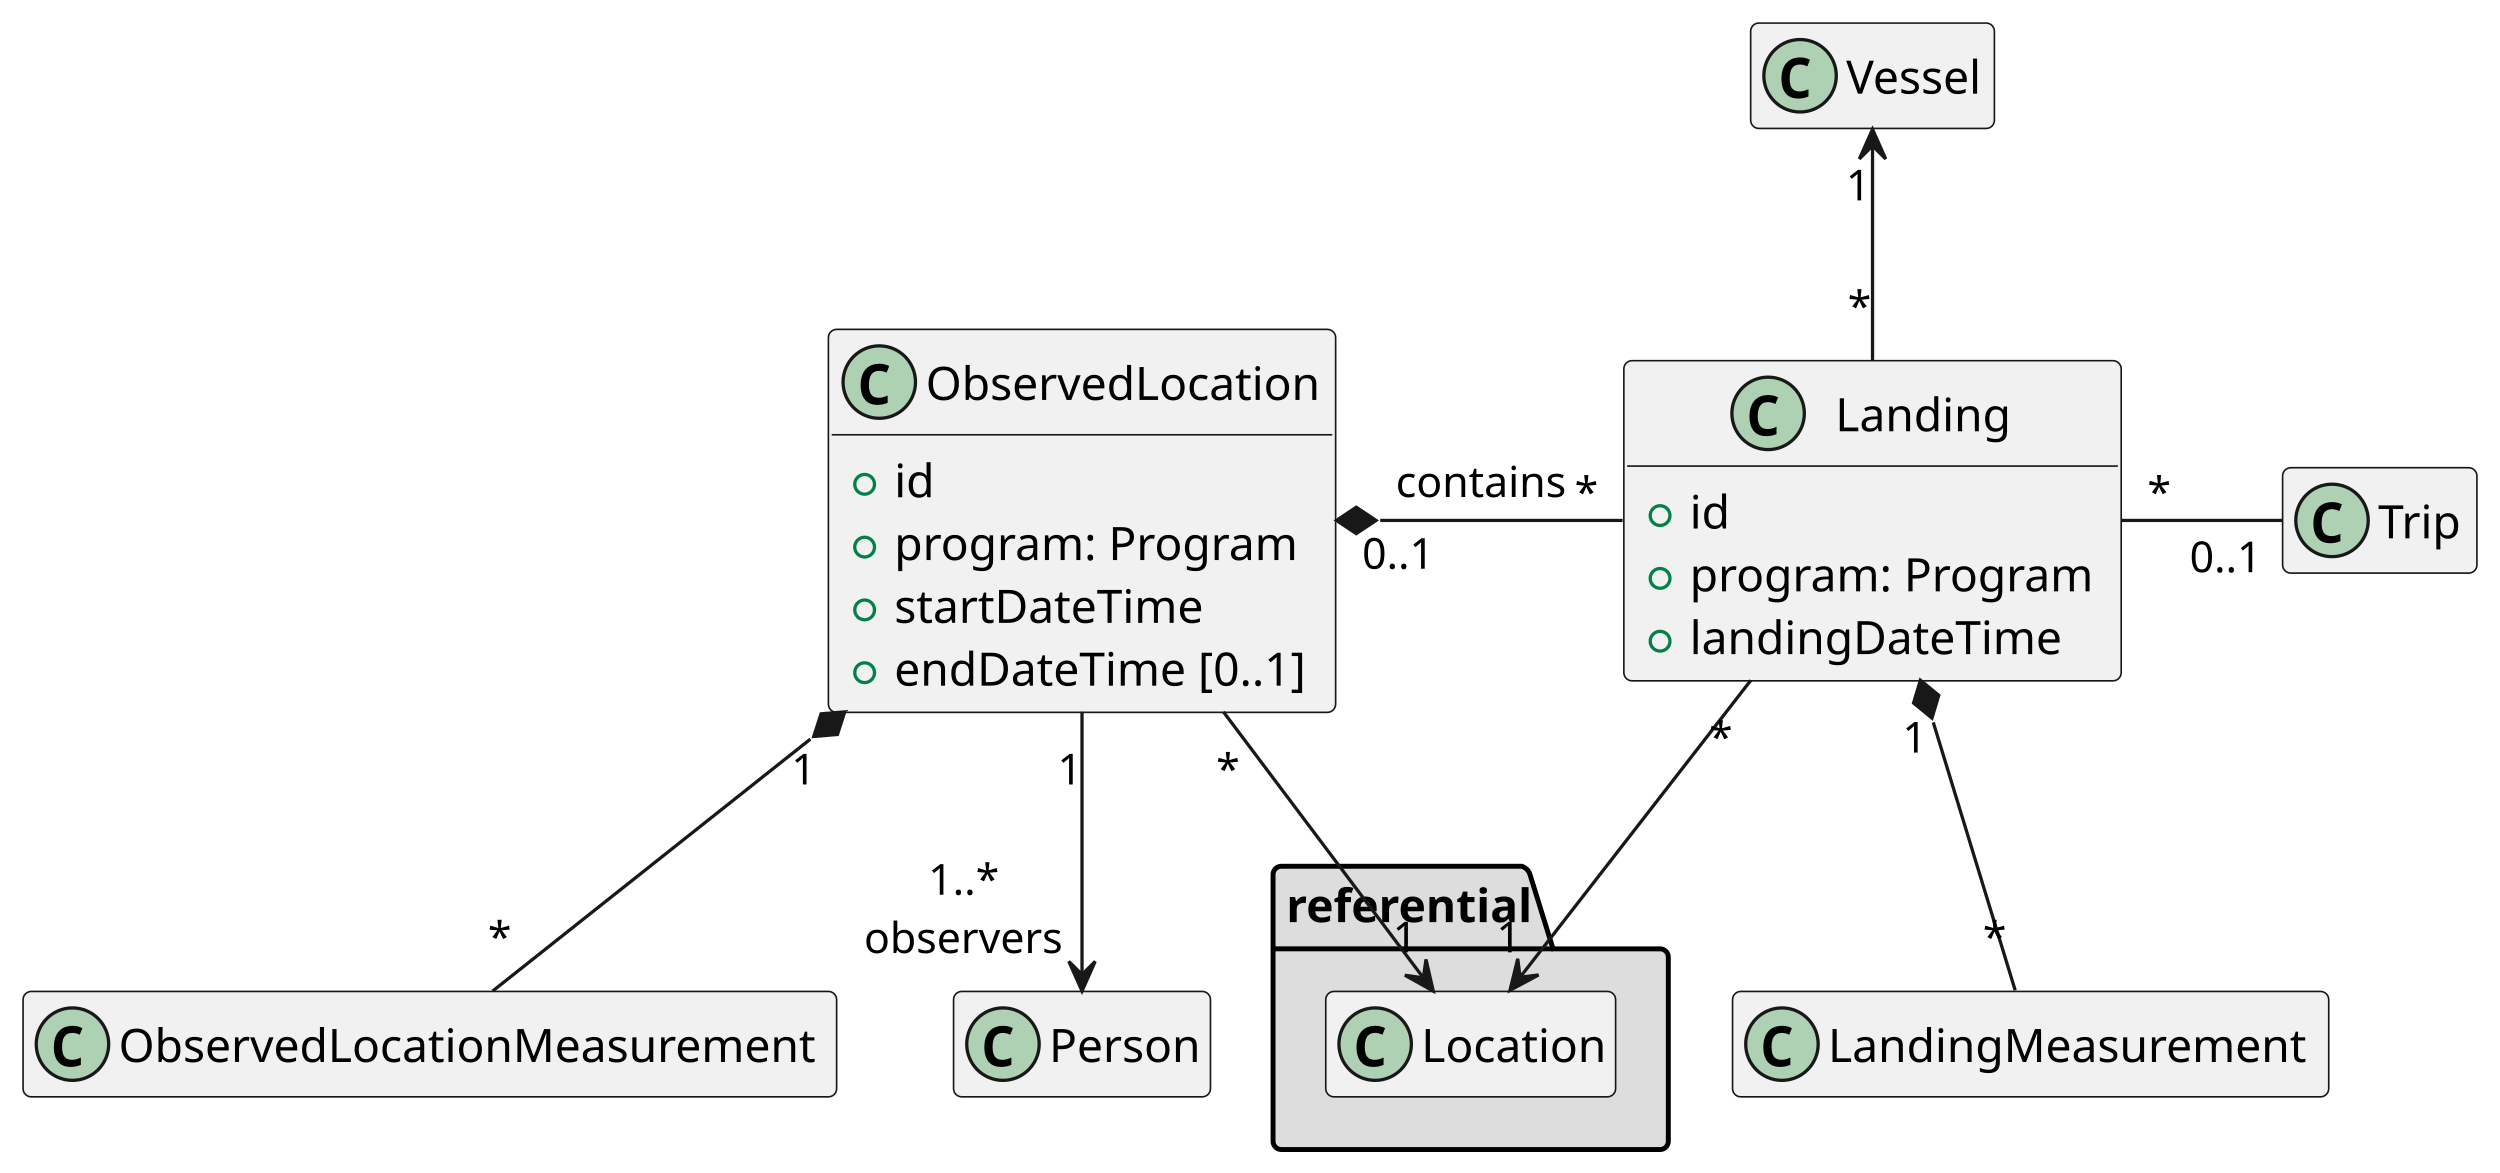
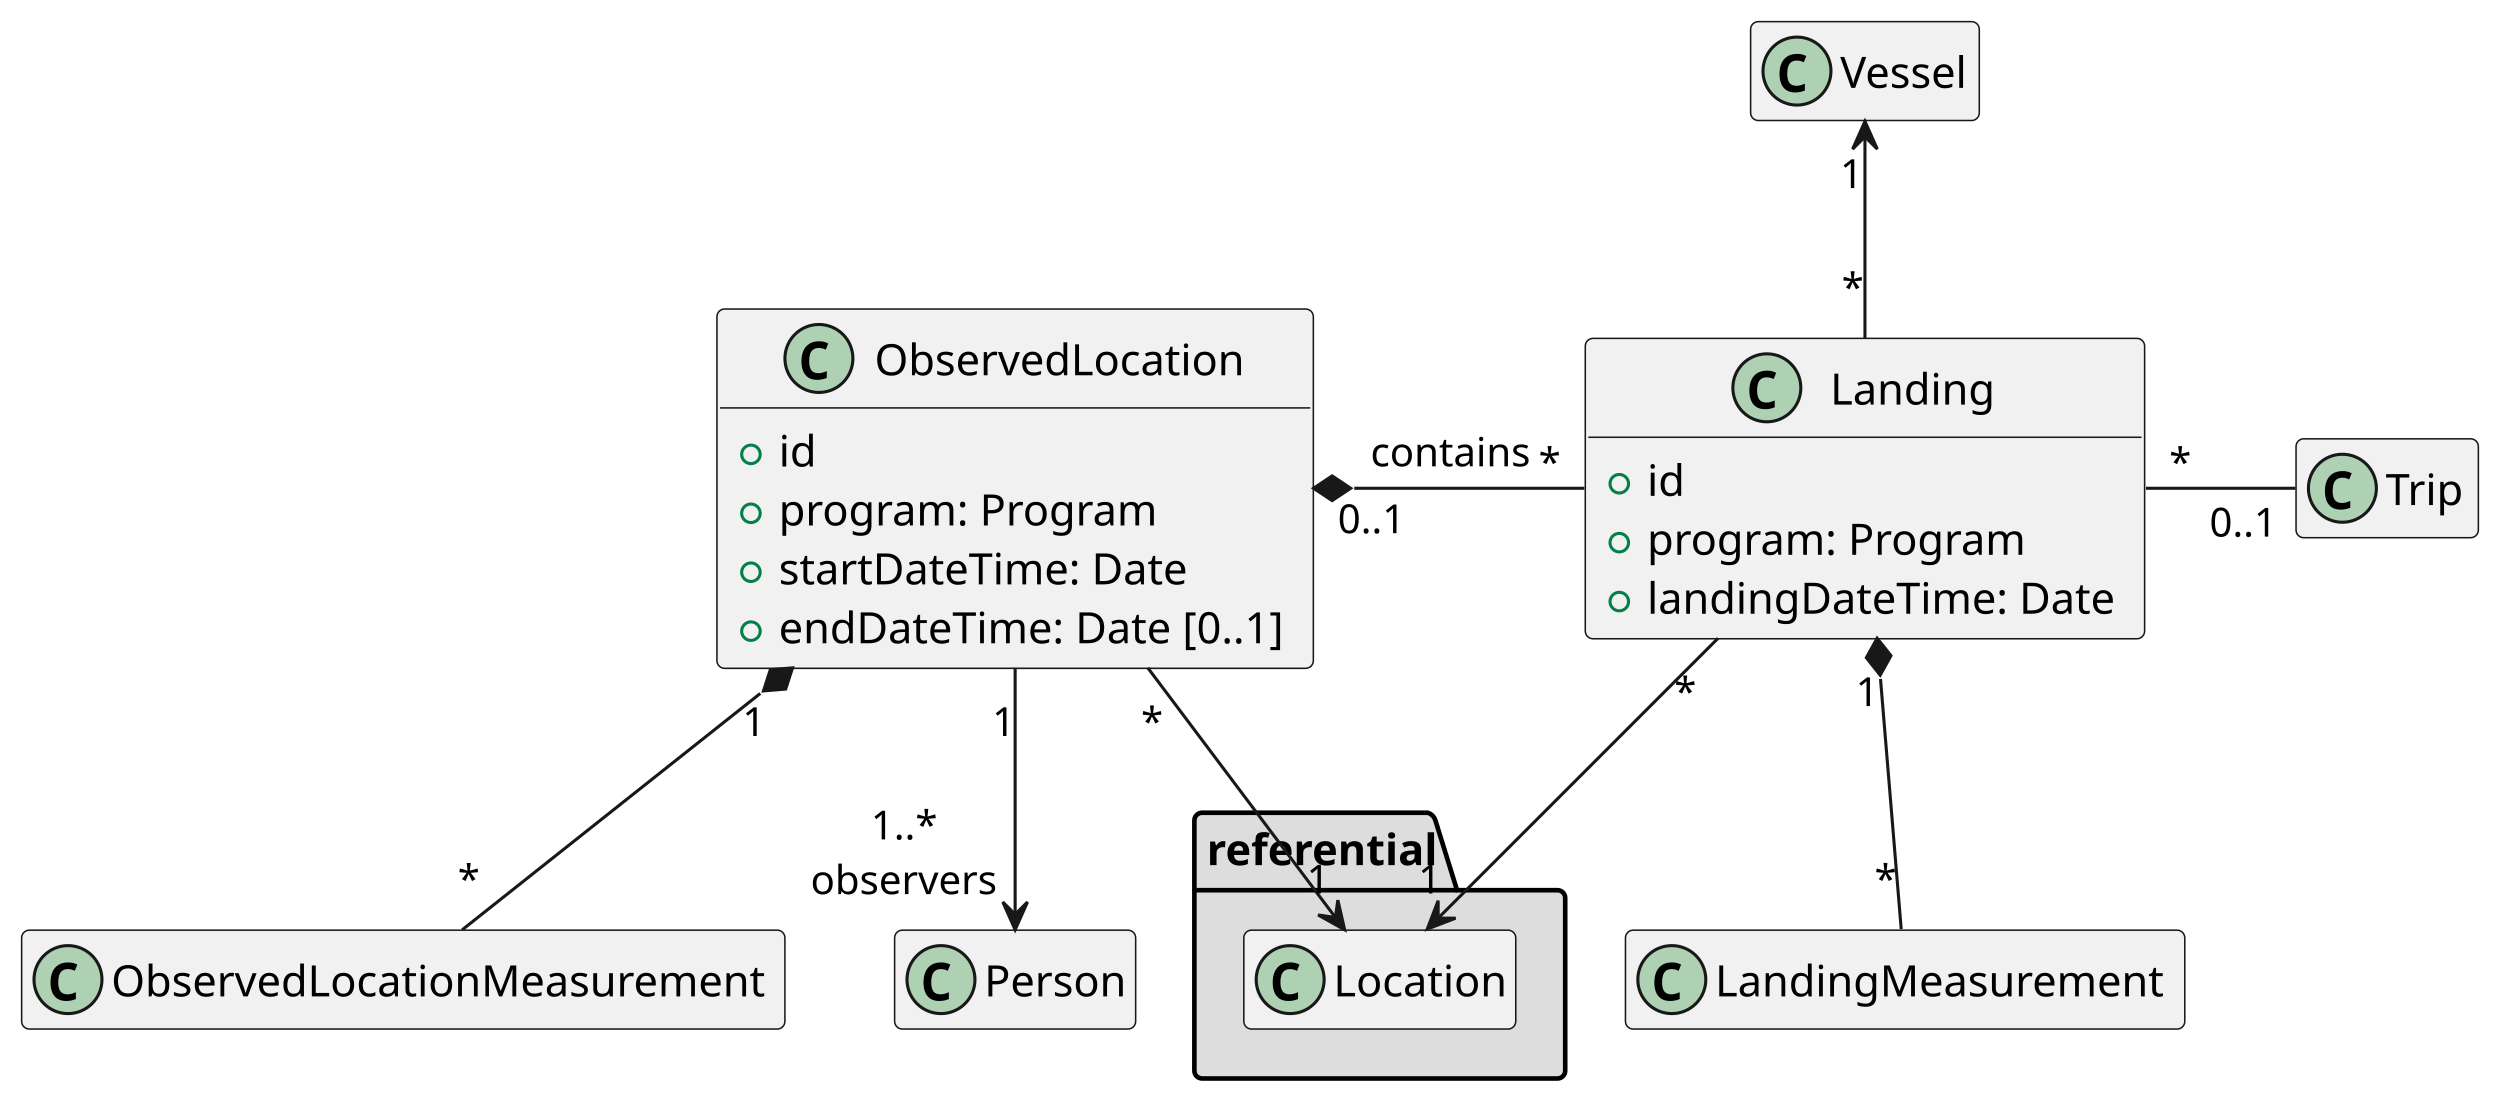
- <svg xmlns="http://www.w3.org/2000/svg" contentStyleType="text/css" height="356px" preserveAspectRatio="none" style="width:759px;height:356px;background:#FFFFFF;" version="1.1" viewBox="0 0 759 356" width="759px" zoomAndPan="magnify">
+ <svg xmlns="http://www.w3.org/2000/svg" contentStyleType="text/css" height="356px" preserveAspectRatio="none" style="width:809px;height:356px;background:#FFFFFF;" version="1.1" viewBox="0 0 809 356" width="809px" zoomAndPan="magnify">
  <defs />
  <g>
    <g id="cluster_referential">
      <path d="M389,263 L462,263 A3.75,3.75 0 0 1 464.5,265.5 L471.5,288.068 L504,288.068 A2.5,2.5 0 0 1 506.5,290.568 L506.5,346.5 A2.5,2.5 0 0 1 504,349 L389,349 A2.5,2.5 0 0 1 386.5,346.5 L386.5,265.5 A2.5,2.5 0 0 1 389,263 " fill="#DDDDDD" style="stroke:#000000;stroke-width:1.5;" />
      <line style="stroke:#000000;stroke-width:1.5;" x1="386.5" x2="471.5" y1="288.068" y2="288.068" />
      <text fill="#000000" font-family="sans-serif" font-size="14" font-weight="bold" lengthAdjust="spacing" textLength="72" x="390.5" y="279.966">referential</text>
    </g>
    <g id="elem_Location">
      <rect fill="#F1F1F1" height="32" id="Location" rx="2.5" ry="2.5" style="stroke:#181818;stroke-width:0.5;" width="88" x="402.5" y="301" />
      <ellipse cx="417.5" cy="317" fill="#ADD1B2" rx="11" ry="11" style="stroke:#181818;stroke-width:1.0;" />
      <path d="M416.969,323.922 Q415.219,323.922 414.078,323.188 Q412.953,322.438 412.391,321.094 Q411.844,319.734 411.844,317.938 Q411.844,315.906 412.5,314.453 Q413.156,313 414.438,312.219 Q415.719,311.438 417.594,311.438 Q418.484,311.438 419.156,311.625 Q419.828,311.797 420.516,312.141 L419.703,314.156 Q419.078,313.844 418.531,313.719 Q418,313.594 417.516,313.594 Q416.344,313.594 415.641,314.125 Q414.938,314.656 414.641,315.609 Q414.344,316.562 414.344,317.828 Q414.344,319.844 415.062,320.812 Q415.781,321.766 417.375,321.766 Q417.969,321.766 418.594,321.609 Q419.219,321.453 420.047,321.078 L420.047,323.297 Q419.312,323.609 418.516,323.766 Q417.734,323.922 416.969,323.922 Z " fill="#000000" />
      <text fill="#000000" font-family="sans-serif" font-size="14" lengthAdjust="spacing" textLength="56" x="431.5" y="322.432">Location</text>
    </g>
    <g id="elem_ObservedLocation">
-       <rect codeLine="3" fill="#F1F1F1" height="116.272" id="ObservedLocation" rx="2.5" ry="2.5" style="stroke:#181818;stroke-width:0.5;" width="154" x="251.5" y="100" />
-       <ellipse cx="266.95" cy="116" fill="#ADD1B2" rx="11" ry="11" style="stroke:#181818;stroke-width:1.0;" />
-       <path d="M266.419,122.922 Q264.669,122.922 263.528,122.188 Q262.403,121.438 261.841,120.094 Q261.294,118.734 261.294,116.938 Q261.294,114.906 261.95,113.453 Q262.606,112 263.887,111.219 Q265.169,110.438 267.044,110.438 Q267.934,110.438 268.606,110.625 Q269.278,110.797 269.966,111.141 L269.153,113.156 Q268.528,112.844 267.981,112.719 Q267.45,112.594 266.966,112.594 Q265.794,112.594 265.091,113.125 Q264.387,113.656 264.091,114.609 Q263.794,115.562 263.794,116.828 Q263.794,118.844 264.512,119.812 Q265.231,120.766 266.825,120.766 Q267.419,120.766 268.044,120.609 Q268.669,120.453 269.497,120.078 L269.497,122.297 Q268.762,122.609 267.966,122.766 Q267.184,122.922 266.419,122.922 Z " fill="#000000" />
-       <text fill="#000000" font-family="sans-serif" font-size="14" lengthAdjust="spacing" textLength="121" x="281.05" y="121.432">ObservedLocation</text>
-       <line style="stroke:#181818;stroke-width:0.5;" x1="252.5" x2="404.5" y1="132" y2="132" />
-       <ellipse cx="262.5" cy="147.034" fill="none" rx="3" ry="3" style="stroke:#038048;stroke-width:1.0;" />
-       <text fill="#000000" font-family="sans-serif" font-size="14" lengthAdjust="spacing" textLength="13" x="271.5" y="150.966">id</text>
-       <ellipse cx="262.5" cy="166.102" fill="none" rx="3" ry="3" style="stroke:#038048;stroke-width:1.0;" />
-       <text fill="#000000" font-family="sans-serif" font-size="14" lengthAdjust="spacing" textLength="125" x="271.5" y="170.034">program: Program</text>
-       <ellipse cx="262.5" cy="185.17" fill="none" rx="3" ry="3" style="stroke:#038048;stroke-width:1.0;" />
-       <text fill="#000000" font-family="sans-serif" font-size="14" lengthAdjust="spacing" textLength="95" x="271.5" y="189.102">startDateTime</text>
-       <ellipse cx="262.5" cy="204.238" fill="none" rx="3" ry="3" style="stroke:#038048;stroke-width:1.0;" />
-       <text fill="#000000" font-family="sans-serif" font-size="14" lengthAdjust="spacing" textLength="128" x="271.5" y="208.17">endDateTime [0..1]</text>
+       <rect codeLine="3" fill="#F1F1F1" height="116.272" id="ObservedLocation" rx="2.5" ry="2.5" style="stroke:#181818;stroke-width:0.5;" width="193" x="232" y="100" />
+       <ellipse cx="265" cy="116" fill="#ADD1B2" rx="11" ry="11" style="stroke:#181818;stroke-width:1.0;" />
+       <path d="M264.469,122.922 Q262.719,122.922 261.578,122.188 Q260.453,121.438 259.891,120.094 Q259.344,118.734 259.344,116.938 Q259.344,114.906 260,113.453 Q260.656,112 261.938,111.219 Q263.219,110.438 265.094,110.438 Q265.984,110.438 266.656,110.625 Q267.328,110.797 268.016,111.141 L267.203,113.156 Q266.578,112.844 266.031,112.719 Q265.5,112.594 265.016,112.594 Q263.844,112.594 263.141,113.125 Q262.438,113.656 262.141,114.609 Q261.844,115.562 261.844,116.828 Q261.844,118.844 262.562,119.812 Q263.281,120.766 264.875,120.766 Q265.469,120.766 266.094,120.609 Q266.719,120.453 267.547,120.078 L267.547,122.297 Q266.812,122.609 266.016,122.766 Q265.234,122.922 264.469,122.922 Z " fill="#000000" />
+       <text fill="#000000" font-family="sans-serif" font-size="14" lengthAdjust="spacing" textLength="121" x="283" y="121.432">ObservedLocation</text>
+       <line style="stroke:#181818;stroke-width:0.5;" x1="233" x2="424" y1="132" y2="132" />
+       <ellipse cx="243" cy="147.034" fill="none" rx="3" ry="3" style="stroke:#038048;stroke-width:1.0;" />
+       <text fill="#000000" font-family="sans-serif" font-size="14" lengthAdjust="spacing" textLength="13" x="252" y="150.966">id</text>
+       <ellipse cx="243" cy="166.102" fill="none" rx="3" ry="3" style="stroke:#038048;stroke-width:1.0;" />
+       <text fill="#000000" font-family="sans-serif" font-size="14" lengthAdjust="spacing" textLength="125" x="252" y="170.034">program: Program</text>
+       <ellipse cx="243" cy="185.17" fill="none" rx="3" ry="3" style="stroke:#038048;stroke-width:1.0;" />
+       <text fill="#000000" font-family="sans-serif" font-size="14" lengthAdjust="spacing" textLength="134" x="252" y="189.102">startDateTime: Date</text>
+       <ellipse cx="243" cy="204.238" fill="none" rx="3" ry="3" style="stroke:#038048;stroke-width:1.0;" />
+       <text fill="#000000" font-family="sans-serif" font-size="14" lengthAdjust="spacing" textLength="167" x="252" y="208.17">endDateTime: Date [0..1]</text>
    </g>
    <g id="elem_Landing">
-       <rect codeLine="10" fill="#F1F1F1" height="97.204" id="Landing" rx="2.5" ry="2.5" style="stroke:#181818;stroke-width:0.5;" width="151" x="493" y="109.5" />
-       <ellipse cx="536.8" cy="125.5" fill="#ADD1B2" rx="11" ry="11" style="stroke:#181818;stroke-width:1.0;" />
-       <path d="M536.269,132.422 Q534.519,132.422 533.378,131.688 Q532.253,130.938 531.691,129.594 Q531.144,128.234 531.144,126.438 Q531.144,124.406 531.8,122.953 Q532.456,121.5 533.737,120.719 Q535.019,119.938 536.894,119.938 Q537.784,119.938 538.456,120.125 Q539.128,120.297 539.816,120.641 L539.003,122.656 Q538.378,122.344 537.831,122.219 Q537.3,122.094 536.816,122.094 Q535.644,122.094 534.941,122.625 Q534.237,123.156 533.941,124.109 Q533.644,125.062 533.644,126.328 Q533.644,128.344 534.362,129.312 Q535.081,130.266 536.675,130.266 Q537.269,130.266 537.894,130.109 Q538.519,129.953 539.347,129.578 L539.347,131.797 Q538.612,132.109 537.816,132.266 Q537.034,132.422 536.269,132.422 Z " fill="#000000" />
-       <text fill="#000000" font-family="sans-serif" font-size="14" lengthAdjust="spacing" textLength="55" x="557.2" y="130.932">Landing</text>
-       <line style="stroke:#181818;stroke-width:0.5;" x1="494" x2="643" y1="141.5" y2="141.5" />
-       <ellipse cx="504" cy="156.534" fill="none" rx="3" ry="3" style="stroke:#038048;stroke-width:1.0;" />
-       <text fill="#000000" font-family="sans-serif" font-size="14" lengthAdjust="spacing" textLength="13" x="513" y="160.466">id</text>
-       <ellipse cx="504" cy="175.602" fill="none" rx="3" ry="3" style="stroke:#038048;stroke-width:1.0;" />
-       <text fill="#000000" font-family="sans-serif" font-size="14" lengthAdjust="spacing" textLength="125" x="513" y="179.534">program: Program</text>
-       <ellipse cx="504" cy="194.67" fill="none" rx="3" ry="3" style="stroke:#038048;stroke-width:1.0;" />
-       <text fill="#000000" font-family="sans-serif" font-size="14" lengthAdjust="spacing" textLength="116" x="513" y="198.602">landingDateTime</text>
+       <rect codeLine="10" fill="#F1F1F1" height="97.204" id="Landing" rx="2.5" ry="2.5" style="stroke:#181818;stroke-width:0.5;" width="181" x="513" y="109.5" />
+       <ellipse cx="571.75" cy="125.5" fill="#ADD1B2" rx="11" ry="11" style="stroke:#181818;stroke-width:1.0;" />
+       <path d="M571.219,132.422 Q569.469,132.422 568.328,131.688 Q567.203,130.938 566.641,129.594 Q566.094,128.234 566.094,126.438 Q566.094,124.406 566.75,122.953 Q567.406,121.5 568.688,120.719 Q569.969,119.938 571.844,119.938 Q572.734,119.938 573.406,120.125 Q574.078,120.297 574.766,120.641 L573.953,122.656 Q573.328,122.344 572.781,122.219 Q572.25,122.094 571.766,122.094 Q570.594,122.094 569.891,122.625 Q569.188,123.156 568.891,124.109 Q568.594,125.062 568.594,126.328 Q568.594,128.344 569.312,129.312 Q570.031,130.266 571.625,130.266 Q572.219,130.266 572.844,130.109 Q573.469,129.953 574.297,129.578 L574.297,131.797 Q573.562,132.109 572.766,132.266 Q571.984,132.422 571.219,132.422 Z " fill="#000000" />
+       <text fill="#000000" font-family="sans-serif" font-size="14" lengthAdjust="spacing" textLength="55" x="592.25" y="130.932">Landing</text>
+       <line style="stroke:#181818;stroke-width:0.5;" x1="514" x2="693" y1="141.5" y2="141.5" />
+       <ellipse cx="524" cy="156.534" fill="none" rx="3" ry="3" style="stroke:#038048;stroke-width:1.0;" />
+       <text fill="#000000" font-family="sans-serif" font-size="14" lengthAdjust="spacing" textLength="13" x="533" y="160.466">id</text>
+       <ellipse cx="524" cy="175.602" fill="none" rx="3" ry="3" style="stroke:#038048;stroke-width:1.0;" />
+       <text fill="#000000" font-family="sans-serif" font-size="14" lengthAdjust="spacing" textLength="125" x="533" y="179.534">program: Program</text>
+       <ellipse cx="524" cy="194.67" fill="none" rx="3" ry="3" style="stroke:#038048;stroke-width:1.0;" />
+       <text fill="#000000" font-family="sans-serif" font-size="14" lengthAdjust="spacing" textLength="155" x="533" y="198.602">landingDateTime: Date</text>
    </g>
    <g id="elem_Person">
      <rect fill="#F1F1F1" height="32" id="Person" rx="2.5" ry="2.5" style="stroke:#181818;stroke-width:0.5;" width="78" x="289.5" y="301" />
      <ellipse cx="304.5" cy="317" fill="#ADD1B2" rx="11" ry="11" style="stroke:#181818;stroke-width:1.0;" />
      <path d="M303.969,323.922 Q302.219,323.922 301.078,323.188 Q299.953,322.438 299.391,321.094 Q298.844,319.734 298.844,317.938 Q298.844,315.906 299.5,314.453 Q300.156,313 301.438,312.219 Q302.719,311.438 304.594,311.438 Q305.484,311.438 306.156,311.625 Q306.828,311.797 307.516,312.141 L306.703,314.156 Q306.078,313.844 305.531,313.719 Q305,313.594 304.516,313.594 Q303.344,313.594 302.641,314.125 Q301.938,314.656 301.641,315.609 Q301.344,316.562 301.344,317.828 Q301.344,319.844 302.062,320.812 Q302.781,321.766 304.375,321.766 Q304.969,321.766 305.594,321.609 Q306.219,321.453 307.047,321.078 L307.047,323.297 Q306.312,323.609 305.516,323.766 Q304.734,323.922 303.969,323.922 Z " fill="#000000" />
      <text fill="#000000" font-family="sans-serif" font-size="14" lengthAdjust="spacing" textLength="46" x="318.5" y="322.432">Person</text>
    </g>
    <g id="elem_ObservedLocationMeasurement">
      <rect fill="#F1F1F1" height="32" id="ObservedLocationMeasurement" rx="2.5" ry="2.5" style="stroke:#181818;stroke-width:0.5;" width="247" x="7" y="301" />
      <ellipse cx="22" cy="317" fill="#ADD1B2" rx="11" ry="11" style="stroke:#181818;stroke-width:1.0;" />
      <path d="M21.469,323.922 Q19.719,323.922 18.578,323.188 Q17.453,322.438 16.891,321.094 Q16.344,319.734 16.344,317.938 Q16.344,315.906 17,314.453 Q17.656,313 18.938,312.219 Q20.219,311.438 22.094,311.438 Q22.984,311.438 23.656,311.625 Q24.328,311.797 25.016,312.141 L24.203,314.156 Q23.578,313.844 23.031,313.719 Q22.5,313.594 22.016,313.594 Q20.844,313.594 20.141,314.125 Q19.438,314.656 19.141,315.609 Q18.844,316.562 18.844,317.828 Q18.844,319.844 19.562,320.812 Q20.281,321.766 21.875,321.766 Q22.469,321.766 23.094,321.609 Q23.719,321.453 24.547,321.078 L24.547,323.297 Q23.812,323.609 23.016,323.766 Q22.234,323.922 21.469,323.922 Z " fill="#000000" />
      <text fill="#000000" font-family="sans-serif" font-size="14" lengthAdjust="spacing" textLength="215" x="36" y="322.432">ObservedLocationMeasurement</text>
    </g>
    <g id="elem_Vessel">
-       <rect fill="#F1F1F1" height="32" id="Vessel" rx="2.5" ry="2.5" style="stroke:#181818;stroke-width:0.5;" width="74" x="531.5" y="7" />
-       <ellipse cx="546.5" cy="23" fill="#ADD1B2" rx="11" ry="11" style="stroke:#181818;stroke-width:1.0;" />
-       <path d="M545.969,29.922 Q544.219,29.922 543.078,29.188 Q541.953,28.438 541.391,27.094 Q540.844,25.734 540.844,23.938 Q540.844,21.906 541.5,20.453 Q542.156,19 543.438,18.219 Q544.719,17.438 546.594,17.438 Q547.484,17.438 548.156,17.625 Q548.828,17.797 549.516,18.141 L548.703,20.156 Q548.078,19.844 547.531,19.719 Q547,19.594 546.516,19.594 Q545.344,19.594 544.641,20.125 Q543.938,20.656 543.641,21.609 Q543.344,22.562 543.344,23.828 Q543.344,25.844 544.062,26.812 Q544.781,27.766 546.375,27.766 Q546.969,27.766 547.594,27.609 Q548.219,27.453 549.047,27.078 L549.047,29.297 Q548.312,29.609 547.516,29.766 Q546.734,29.922 545.969,29.922 Z " fill="#000000" />
-       <text fill="#000000" font-family="sans-serif" font-size="14" lengthAdjust="spacing" textLength="42" x="560.5" y="28.432">Vessel</text>
+       <rect fill="#F1F1F1" height="32" id="Vessel" rx="2.5" ry="2.5" style="stroke:#181818;stroke-width:0.5;" width="74" x="566.5" y="7" />
+       <ellipse cx="581.5" cy="23" fill="#ADD1B2" rx="11" ry="11" style="stroke:#181818;stroke-width:1.0;" />
+       <path d="M580.969,29.922 Q579.219,29.922 578.078,29.188 Q576.953,28.438 576.391,27.094 Q575.844,25.734 575.844,23.938 Q575.844,21.906 576.5,20.453 Q577.156,19 578.438,18.219 Q579.719,17.438 581.594,17.438 Q582.484,17.438 583.156,17.625 Q583.828,17.797 584.516,18.141 L583.703,20.156 Q583.078,19.844 582.531,19.719 Q582,19.594 581.516,19.594 Q580.344,19.594 579.641,20.125 Q578.938,20.656 578.641,21.609 Q578.344,22.562 578.344,23.828 Q578.344,25.844 579.062,26.812 Q579.781,27.766 581.375,27.766 Q581.969,27.766 582.594,27.609 Q583.219,27.453 584.047,27.078 L584.047,29.297 Q583.312,29.609 582.516,29.766 Q581.734,29.922 580.969,29.922 Z " fill="#000000" />
+       <text fill="#000000" font-family="sans-serif" font-size="14" lengthAdjust="spacing" textLength="42" x="595.5" y="28.432">Vessel</text>
    </g>
    <g id="elem_LandingMeasurement">
      <rect fill="#F1F1F1" height="32" id="LandingMeasurement" rx="2.5" ry="2.5" style="stroke:#181818;stroke-width:0.5;" width="181" x="526" y="301" />
      <ellipse cx="541" cy="317" fill="#ADD1B2" rx="11" ry="11" style="stroke:#181818;stroke-width:1.0;" />
      <path d="M540.469,323.922 Q538.719,323.922 537.578,323.188 Q536.453,322.438 535.891,321.094 Q535.344,319.734 535.344,317.938 Q535.344,315.906 536,314.453 Q536.656,313 537.938,312.219 Q539.219,311.438 541.094,311.438 Q541.984,311.438 542.656,311.625 Q543.328,311.797 544.016,312.141 L543.203,314.156 Q542.578,313.844 542.031,313.719 Q541.5,313.594 541.016,313.594 Q539.844,313.594 539.141,314.125 Q538.438,314.656 538.141,315.609 Q537.844,316.562 537.844,317.828 Q537.844,319.844 538.562,320.812 Q539.281,321.766 540.875,321.766 Q541.469,321.766 542.094,321.609 Q542.719,321.453 543.547,321.078 L543.547,323.297 Q542.812,323.609 542.016,323.766 Q541.234,323.922 540.469,323.922 Z " fill="#000000" />
      <text fill="#000000" font-family="sans-serif" font-size="14" lengthAdjust="spacing" textLength="149" x="555" y="322.432">LandingMeasurement</text>
    </g>
    <g id="elem_Trip">
-       <rect fill="#F1F1F1" height="32" id="Trip" rx="2.5" ry="2.5" style="stroke:#181818;stroke-width:0.5;" width="59" x="693" y="142" />
-       <ellipse cx="708" cy="158" fill="#ADD1B2" rx="11" ry="11" style="stroke:#181818;stroke-width:1.0;" />
-       <path d="M707.469,164.922 Q705.719,164.922 704.578,164.188 Q703.453,163.438 702.891,162.094 Q702.344,160.734 702.344,158.938 Q702.344,156.906 703,155.453 Q703.656,154 704.938,153.219 Q706.219,152.438 708.094,152.438 Q708.984,152.438 709.656,152.625 Q710.328,152.797 711.016,153.141 L710.203,155.156 Q709.578,154.844 709.031,154.719 Q708.5,154.594 708.016,154.594 Q706.844,154.594 706.141,155.125 Q705.438,155.656 705.141,156.609 Q704.844,157.562 704.844,158.828 Q704.844,160.844 705.562,161.812 Q706.281,162.766 707.875,162.766 Q708.469,162.766 709.094,162.609 Q709.719,162.453 710.547,162.078 L710.547,164.297 Q709.812,164.609 709.016,164.766 Q708.234,164.922 707.469,164.922 Z " fill="#000000" />
-       <text fill="#000000" font-family="sans-serif" font-size="14" lengthAdjust="spacing" textLength="27" x="722" y="163.432">Trip</text>
+       <rect fill="#F1F1F1" height="32" id="Trip" rx="2.5" ry="2.5" style="stroke:#181818;stroke-width:0.5;" width="59" x="743" y="142" />
+       <ellipse cx="758" cy="158" fill="#ADD1B2" rx="11" ry="11" style="stroke:#181818;stroke-width:1.0;" />
+       <path d="M757.469,164.922 Q755.719,164.922 754.578,164.188 Q753.453,163.438 752.891,162.094 Q752.344,160.734 752.344,158.938 Q752.344,156.906 753,155.453 Q753.656,154 754.938,153.219 Q756.219,152.438 758.094,152.438 Q758.984,152.438 759.656,152.625 Q760.328,152.797 761.016,153.141 L760.203,155.156 Q759.578,154.844 759.031,154.719 Q758.5,154.594 758.016,154.594 Q756.844,154.594 756.141,155.125 Q755.438,155.656 755.141,156.609 Q754.844,157.562 754.844,158.828 Q754.844,160.844 755.562,161.812 Q756.281,162.766 757.875,162.766 Q758.469,162.766 759.094,162.609 Q759.719,162.453 760.547,162.078 L760.547,164.297 Q759.812,164.609 759.016,164.766 Q758.234,164.922 757.469,164.922 Z " fill="#000000" />
+       <text fill="#000000" font-family="sans-serif" font-size="14" lengthAdjust="spacing" textLength="27" x="772" y="163.432">Trip</text>
    </g>
    <g id="link_ObservedLocation_Landing">
-       <path codeLine="16" d="M419.03,158 C443.28,158 469.25,158 492.62,158 " fill="none" id="ObservedLocation-backto-Landing" style="stroke:#181818;stroke-width:1.0;" />
-       <polygon fill="#181818" points="405.76,158,411.76,162,417.76,158,411.76,154,405.76,158" style="stroke:#181818;stroke-width:1.0;" />
-       <text fill="#000000" font-family="sans-serif" font-size="13" lengthAdjust="spacing" textLength="51" x="423.75" y="150.897">contains</text>
-       <text fill="#000000" font-family="sans-serif" font-size="13" lengthAdjust="spacing" textLength="20" x="413.532" y="172.673">0..1</text>
-       <text fill="#000000" font-family="sans-serif" font-size="13" lengthAdjust="spacing" textLength="7" x="478.054" y="154.111">*</text>
+       <path codeLine="16" d="M438.24,158 C462.94,158 488.88,158 512.7,158 " fill="none" id="ObservedLocation-backto-Landing" style="stroke:#181818;stroke-width:1.0;" />
+       <polygon fill="#181818" points="425.07,158,431.07,162,437.07,158,431.07,154,425.07,158" style="stroke:#181818;stroke-width:1.0;" />
+       <text fill="#000000" font-family="sans-serif" font-size="13" lengthAdjust="spacing" textLength="51" x="443.5" y="150.897">contains</text>
+       <text fill="#000000" font-family="sans-serif" font-size="13" lengthAdjust="spacing" textLength="20" x="432.896" y="172.537">0..1</text>
+       <text fill="#000000" font-family="sans-serif" font-size="13" lengthAdjust="spacing" textLength="7" x="497.891" y="154.214">*</text>
    </g>
    <g id="link_ObservedLocation_Person">
      <path codeLine="17" d="M328.5,216.12 C328.5,243.97 328.5,275.7 328.5,295.79 " fill="none" id="ObservedLocation-to-Person" style="stroke:#181818;stroke-width:1.0;" />
      <polygon fill="#181818" points="328.5,300.88,332.5,291.88,328.5,295.88,324.5,291.88,328.5,300.88" style="stroke:#181818;stroke-width:1.0;" />
      <text fill="#000000" font-family="sans-serif" font-size="13" lengthAdjust="spacing" textLength="7" x="321.073" y="238.163">1</text>
      <text fill="#000000" font-family="sans-serif" font-size="13" lengthAdjust="spacing" textLength="20" x="281.809" y="271.632">1..*</text>
      <text fill="#000000" font-family="sans-serif" font-size="13" lengthAdjust="spacing" textLength="59" x="262.309" y="289.338">observers</text>
    </g>
    <g id="link_ObservedLocation_ObservedLocationMeasurement">
      <path codeLine="18" d="M246.02,224.4 C210.44,252.62 171.92,283.16 149.57,300.88 " fill="none" id="ObservedLocation-backto-ObservedLocationMeasurement" style="stroke:#181818;stroke-width:1.0;" />
      <polygon fill="#181818" points="256.46,216.12,249.274,216.718,247.061,223.581,254.248,222.983,256.46,216.12" style="stroke:#181818;stroke-width:1.0;" />
      <text fill="#000000" font-family="sans-serif" font-size="13" lengthAdjust="spacing" textLength="7" x="240.254" y="238.163">1</text>
      <text fill="#000000" font-family="sans-serif" font-size="13" lengthAdjust="spacing" textLength="7" x="148.117" y="289.132">*</text>
    </g>
    <g id="link_Vessel_Landing">
-       <path codeLine="20" d="M568.5,44.34 C568.5,61.62 568.5,87.1 568.5,109.46 " fill="none" id="Vessel-backto-Landing" style="stroke:#181818;stroke-width:1.0;" />
-       <polygon fill="#181818" points="568.5,39.26,564.5,48.26,568.5,44.26,572.5,48.26,568.5,39.26" style="stroke:#181818;stroke-width:1.0;" />
-       <text fill="#000000" font-family="sans-serif" font-size="13" lengthAdjust="spacing" textLength="7" x="560.428" y="60.848">1</text>
-       <text fill="#000000" font-family="sans-serif" font-size="13" lengthAdjust="spacing" textLength="7" x="560.964" y="97.661">*</text>
+       <path codeLine="20" d="M603.5,44.34 C603.5,61.62 603.5,87.1 603.5,109.46 " fill="none" id="Vessel-backto-Landing" style="stroke:#181818;stroke-width:1.0;" />
+       <polygon fill="#181818" points="603.5,39.26,599.5,48.26,603.5,44.26,607.5,48.26,603.5,39.26" style="stroke:#181818;stroke-width:1.0;" />
+       <text fill="#000000" font-family="sans-serif" font-size="13" lengthAdjust="spacing" textLength="7" x="595.428" y="60.848">1</text>
+       <text fill="#000000" font-family="sans-serif" font-size="13" lengthAdjust="spacing" textLength="7" x="595.964" y="97.661">*</text>
    </g>
    <g id="link_Landing_LandingMeasurement">
-       <path codeLine="21" d="M586.94,219.31 C595.94,248.76 606.05,281.82 611.81,300.65 " fill="none" id="Landing-backto-LandingMeasurement" style="stroke:#181818;stroke-width:1.0;" />
-       <polygon fill="#181818" points="583.03,206.53,580.959,213.437,586.539,218.006,588.61,211.098,583.03,206.53" style="stroke:#181818;stroke-width:1.0;" />
-       <text fill="#000000" font-family="sans-serif" font-size="13" lengthAdjust="spacing" textLength="7" x="577.581" y="228.482">1</text>
-       <text fill="#000000" font-family="sans-serif" font-size="13" lengthAdjust="spacing" textLength="7" x="601.995" y="289.126">*</text>
+       <path codeLine="21" d="M608.53,219.71 C610.96,249.05 613.68,281.91 615.23,300.65 " fill="none" id="Landing-backto-LandingMeasurement" style="stroke:#181818;stroke-width:1.0;" />
+       <polygon fill="#181818" points="607.44,206.53,603.948,212.839,608.429,218.489,611.921,212.18,607.44,206.53" style="stroke:#181818;stroke-width:1.0;" />
+       <text fill="#000000" font-family="sans-serif" font-size="13" lengthAdjust="spacing" textLength="7" x="600.502" y="228.482">1</text>
+       <text fill="#000000" font-family="sans-serif" font-size="13" lengthAdjust="spacing" textLength="7" x="606.59" y="289.126">*</text>
    </g>
    <g id="link_Landing_Trip">
-       <path codeLine="22" d="M644.15,158 C661.49,158 678.92,158 692.93,158 " fill="none" id="Landing-Trip" style="stroke:#181818;stroke-width:1.0;" />
-       <text fill="#000000" font-family="sans-serif" font-size="13" lengthAdjust="spacing" textLength="12" x="662.5" y="150.897">    </text>
-       <text fill="#000000" font-family="sans-serif" font-size="13" lengthAdjust="spacing" textLength="7" x="651.941" y="154.085">*</text>
-       <text fill="#000000" font-family="sans-serif" font-size="13" lengthAdjust="spacing" textLength="20" x="664.769" y="173.723">0..1</text>
+       <path codeLine="22" d="M694.43,158 C711.93,158 729.06,158 742.8,158 " fill="none" id="Landing-Trip" style="stroke:#181818;stroke-width:1.0;" />
+       <text fill="#000000" font-family="sans-serif" font-size="13" lengthAdjust="spacing" textLength="12" x="712.5" y="150.897">    </text>
+       <text fill="#000000" font-family="sans-serif" font-size="13" lengthAdjust="spacing" textLength="7" x="701.955" y="154.24">*</text>
+       <text fill="#000000" font-family="sans-serif" font-size="13" lengthAdjust="spacing" textLength="20" x="714.984" y="173.64">0..1</text>
    </g>
    <g id="link_Landing_Location">
-       <path codeLine="25" d="M531.56,206.53 C508.06,236.78 478.88,274.33 461.52,296.67 " fill="none" id="Landing-to-Location" style="stroke:#181818;stroke-width:1.0;" />
-       <polygon fill="#181818" points="458.43,300.65,467.108,295.993,461.496,296.7,460.788,291.088,458.43,300.65" style="stroke:#181818;stroke-width:1.0;" />
-       <text fill="#000000" font-family="sans-serif" font-size="13" lengthAdjust="spacing" textLength="7" x="518.873" y="228.482">*</text>
-       <text fill="#000000" font-family="sans-serif" font-size="13" lengthAdjust="spacing" textLength="7" x="454.328" y="289.126">1</text>
+       <path codeLine="25" d="M555.97,206.53 C525.6,236.9 487.86,274.64 465.56,296.94 " fill="none" id="Landing-to-Location" style="stroke:#181818;stroke-width:1.0;" />
+       <polygon fill="#181818" points="461.85,300.65,471.042,297.115,465.385,297.115,465.385,291.458,461.85,300.65" style="stroke:#181818;stroke-width:1.0;" />
+       <text fill="#000000" font-family="sans-serif" font-size="13" lengthAdjust="spacing" textLength="7" x="541.794" y="228.482">*</text>
+       <text fill="#000000" font-family="sans-serif" font-size="13" lengthAdjust="spacing" textLength="7" x="458.923" y="289.126">1</text>
    </g>
    <g id="link_ObservedLocation_Location">
      <path codeLine="26" d="M371.43,216.12 C392.72,244.45 417.03,276.79 432.07,296.8 " fill="none" id="ObservedLocation-to-Location" style="stroke:#181818;stroke-width:1.0;" />
      <polygon fill="#181818" points="435.13,300.88,432.93,291.28,432.13,296.88,426.53,296.08,435.13,300.88" style="stroke:#181818;stroke-width:1.0;" />
      <text fill="#000000" font-family="sans-serif" font-size="13" lengthAdjust="spacing" textLength="7" x="369.236" y="238.163">*</text>
      <text fill="#000000" font-family="sans-serif" font-size="13" lengthAdjust="spacing" textLength="7" x="422.833" y="289.132">1</text>
    </g>
  </g>
</svg>
